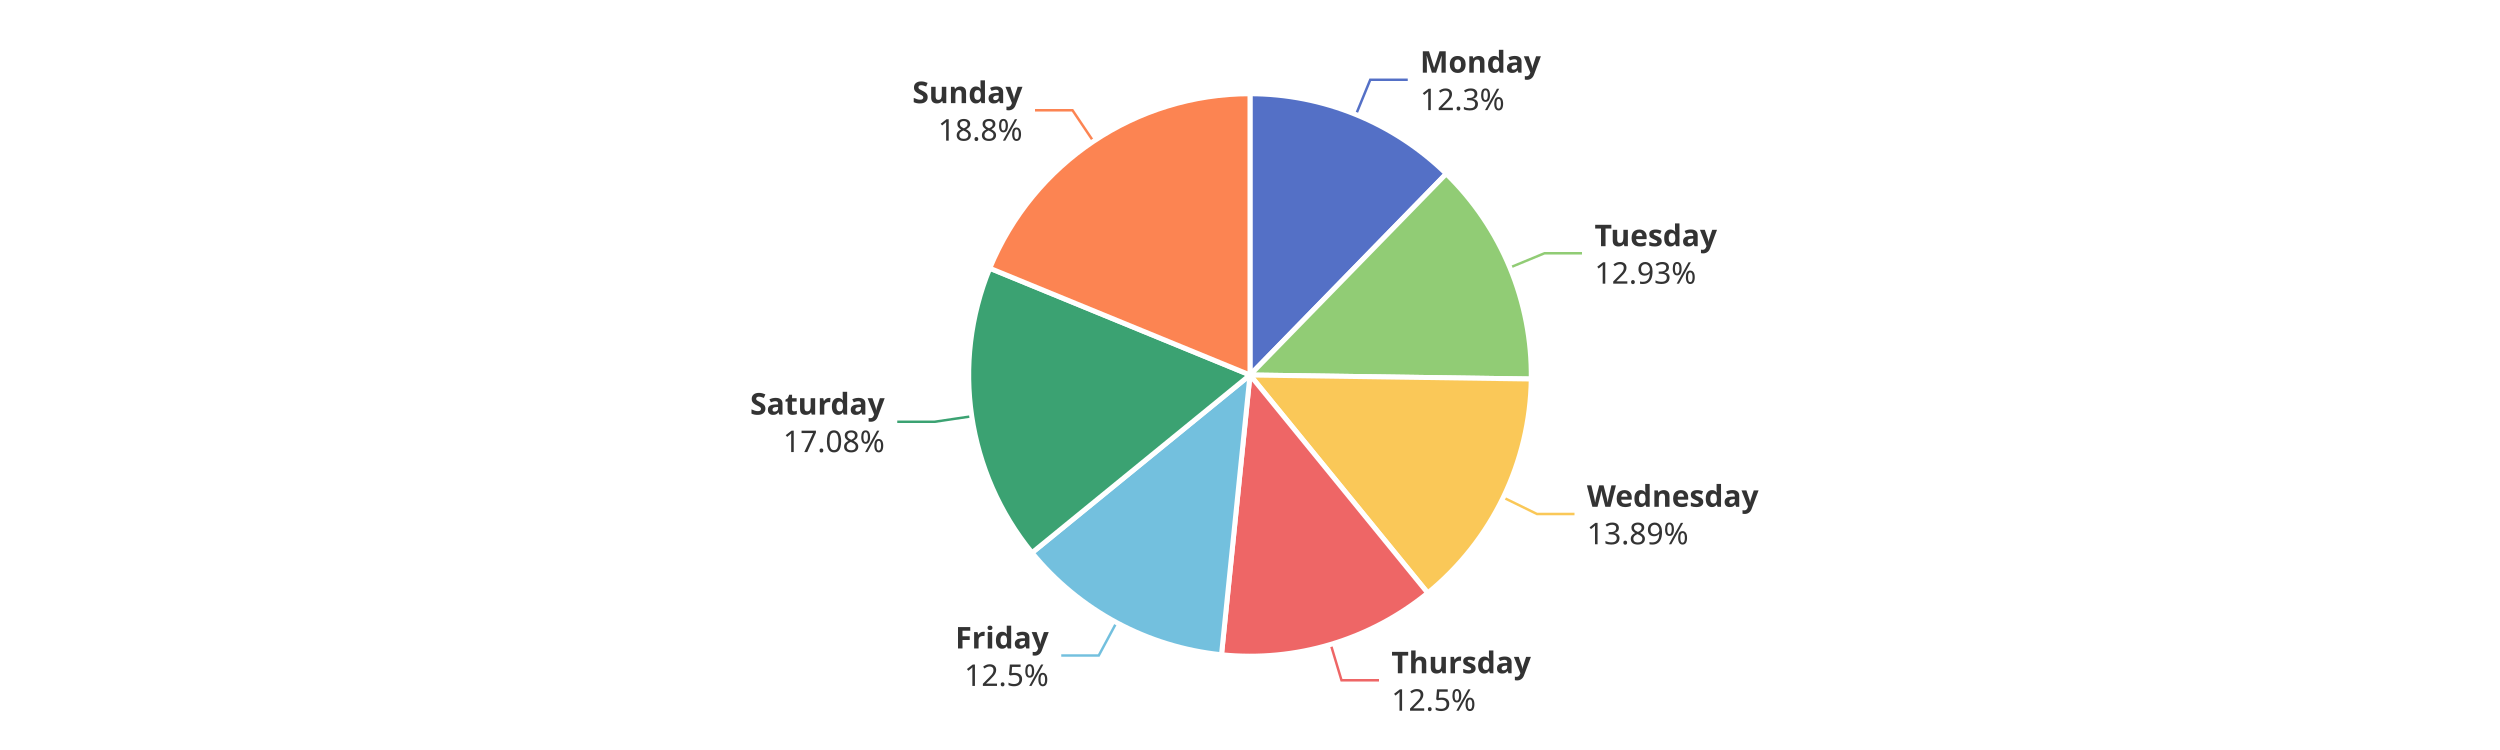
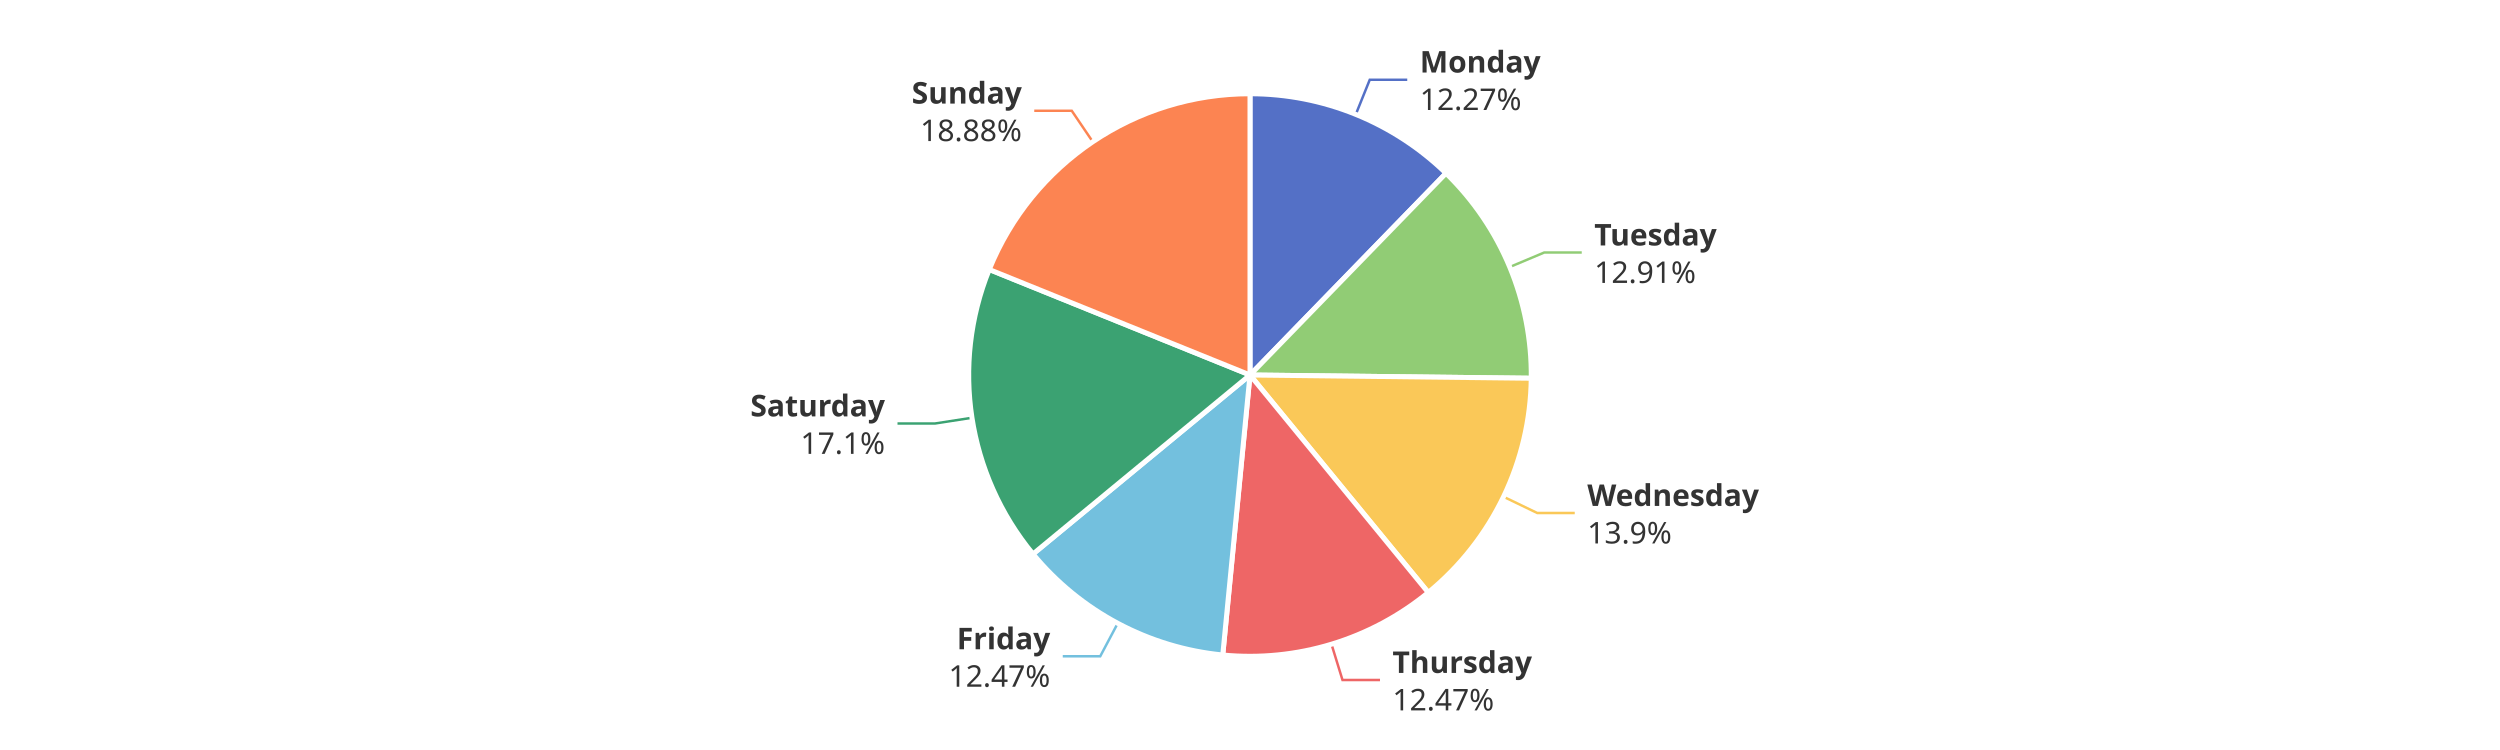
<svg xmlns="http://www.w3.org/2000/svg" width="1000" height="300" version="1.1" baseProfile="full" viewBox="0 0 1000 300">
  <rect width="1000" height="300" x="0" y="0" id="0" fill="#ffffff" />
-   <polyline points="542.4 45.8 548.1 31.9 563.1 31.9" fill="none" stroke="#5470c6" />
-   <polyline points="604 107 617.8 101.3 632.8 101.3" fill="none" stroke="#91cc75" />
-   <polyline points="601.3 199 614.8 205.6 629.8 205.6" fill="none" stroke="#fac858" />
-   <polyline points="532.3 257.8 536.6 272.1 551.6 272.1" fill="none" stroke="#ee6666" />
-   <polyline points="446.6 249 439.5 262.2 424.5 262.2" fill="none" stroke="#73c0de" />
-   <polyline points="388.7 166.5 373.9 168.7 358.9 168.7" fill="none" stroke="#3ba272" />
-   <polyline points="437.4 56.6 429 44.1 414 44.1" fill="none" stroke="#fc8452" />
-   <path d="M500 37.5A112.5 112.5 0 0 1 578.5 69.5L500 150Z" fill="#5470c6" stroke="#fff" stroke-width="2" stroke-linejoin="round" />
-   <path d="M578.5 69.5A112.5 112.5 0 0 1 612.5 151.6L500 150Z" fill="#91cc75" stroke="#fff" stroke-width="2" stroke-linejoin="round" />
-   <path d="M612.5 151.6A112.5 112.5 0 0 1 571.1 237.2L500 150Z" fill="#fac858" stroke="#fff" stroke-width="2" stroke-linejoin="round" />
-   <path d="M571.1 237.2A112.5 112.5 0 0 1 488.6 261.9L500 150Z" fill="#ee6666" stroke="#fff" stroke-width="2" stroke-linejoin="round" />
-   <path d="M488.6 261.9A112.5 112.5 0 0 1 412.8 221.1L500 150Z" fill="#73c0de" stroke="#fff" stroke-width="2" stroke-linejoin="round" />
-   <path d="M412.8 221.1A112.5 112.5 0 0 1 395.9 107.3L500 150Z" fill="#3ba272" stroke="#fff" stroke-width="2" stroke-linejoin="round" />
-   <path d="M395.9 107.3A112.5 112.5 0 0 1 500 37.5L500 150Z" fill="#fc8452" stroke="#fff" stroke-width="2" stroke-linejoin="round" />
-   <path d="M0 -15l42.8 0l0 30l-42.8 0Z" transform="translate(568.0511 31.9011)" fill="none" />
-   <text dominant-baseline="central" text-anchor="start" style="font-size:12px;font-family:sans-serif;font-weight:bold;" y="-7.5" transform="translate(568.0511 31.9011)" fill="#333" stroke="rgb(255,255,255)" stroke-width="2" paint-order="stroke" stroke-miterlimit="2">Monday</text>
-   <text dominant-baseline="central" text-anchor="start" style="font-size:12px;font-family:sans-serif;" y="7.5" transform="translate(568.0511 31.9011)" fill="#333" stroke="rgb(255,255,255)" stroke-width="2" paint-order="stroke" stroke-miterlimit="2">12.3%</text>
-   <path d="M0 -15l46.2 0l0 30l-46.2 0Z" transform="translate(637.8406 101.3189)" fill="none" />
-   <text dominant-baseline="central" text-anchor="start" style="font-size:12px;font-family:sans-serif;font-weight:bold;" y="-7.5" transform="translate(637.8406 101.3189)" fill="#333" stroke="rgb(255,255,255)" stroke-width="2" paint-order="stroke" stroke-miterlimit="2">Tuesday</text>
-   <text dominant-baseline="central" text-anchor="start" style="font-size:12px;font-family:sans-serif;" y="7.5" transform="translate(637.8406 101.3189)" fill="#333" stroke="rgb(255,255,255)" stroke-width="2" paint-order="stroke" stroke-miterlimit="2">12.93%</text>
-   <path d="M0 -15l63.6 0l0 30l-63.6 0Z" transform="translate(634.7616 205.5521)" fill="none" />
-   <text dominant-baseline="central" text-anchor="start" style="font-size:12px;font-family:sans-serif;font-weight:bold;" y="-7.5" transform="translate(634.7616 205.5521)" fill="#333" stroke="rgb(255,255,255)" stroke-width="2" paint-order="stroke" stroke-miterlimit="2">Wednesday</text>
-   <text dominant-baseline="central" text-anchor="start" style="font-size:12px;font-family:sans-serif;" y="7.5" transform="translate(634.7616 205.5521)" fill="#333" stroke="rgb(255,255,255)" stroke-width="2" paint-order="stroke" stroke-miterlimit="2">13.89%</text>
-   <path d="M0 -15l50.2 0l0 30l-50.2 0Z" transform="translate(556.5703 272.1428)" fill="none" />
-   <text dominant-baseline="central" text-anchor="start" style="font-size:12px;font-family:sans-serif;font-weight:bold;" y="-7.5" transform="translate(556.5703 272.1428)" fill="#333" stroke="rgb(255,255,255)" stroke-width="2" paint-order="stroke" stroke-miterlimit="2">Thursday</text>
-   <text dominant-baseline="central" text-anchor="start" style="font-size:12px;font-family:sans-serif;" y="7.5" transform="translate(556.5703 272.1428)" fill="#333" stroke="rgb(255,255,255)" stroke-width="2" paint-order="stroke" stroke-miterlimit="2">12.5%</text>
-   <path d="M-34.2 -15l34.2 0l0 30l-34.2 0Z" transform="translate(419.4911 262.2271)" fill="none" />
-   <text dominant-baseline="central" text-anchor="end" style="font-size:12px;font-family:sans-serif;font-weight:bold;" y="-7.5" transform="translate(419.4911 262.2271)" fill="#333" stroke="rgb(255,255,255)" stroke-width="2" paint-order="stroke" stroke-miterlimit="2">Friday</text>
-   <text dominant-baseline="central" text-anchor="end" style="font-size:12px;font-family:sans-serif;" y="7.5" transform="translate(419.4911 262.2271)" fill="#333" stroke="rgb(255,255,255)" stroke-width="2" paint-order="stroke" stroke-miterlimit="2">12.5%</text>
-   <path d="M-48.2 -15l48.2 0l0 30l-48.2 0Z" transform="translate(353.8756 168.6784)" fill="none" />
-   <text dominant-baseline="central" text-anchor="end" style="font-size:12px;font-family:sans-serif;font-weight:bold;" y="-7.5" transform="translate(353.8756 168.6784)" fill="#333" stroke="rgb(255,255,255)" stroke-width="2" paint-order="stroke" stroke-miterlimit="2">Saturday</text>
-   <text dominant-baseline="central" text-anchor="end" style="font-size:12px;font-family:sans-serif;" y="7.5" transform="translate(353.8756 168.6784)" fill="#333" stroke="rgb(255,255,255)" stroke-width="2" paint-order="stroke" stroke-miterlimit="2">17.08%</text>
-   <path d="M-40.9 -15l40.9 0l0 30l-40.9 0Z" transform="translate(408.9984 44.099)" fill="none" />
-   <text dominant-baseline="central" text-anchor="end" style="font-size:12px;font-family:sans-serif;font-weight:bold;" y="-7.5" transform="translate(408.9984 44.099)" fill="#333" stroke="rgb(255,255,255)" stroke-width="2" paint-order="stroke" stroke-miterlimit="2">Sunday</text>
-   <text dominant-baseline="central" text-anchor="end" style="font-size:12px;font-family:sans-serif;" y="7.5" transform="translate(408.9984 44.099)" fill="#333" stroke="rgb(255,255,255)" stroke-width="2" paint-order="stroke" stroke-miterlimit="2">18.8%</text>
+   <polyline points="542.3 45.8 547.9 31.9 562.9 31.9" fill="none" stroke="#5470c6" />
+   <polyline points="603.9 106.8 617.7 101 632.7 101" fill="none" stroke="#91cc75" />
+   <polyline points="601.4 198.7 614.9 205.2 629.9 205.2" fill="none" stroke="#fac858" />
+   <polyline points="532.6 257.7 537 272 552 272" fill="none" stroke="#ee6666" />
+   <polyline points="447.1 249.3 440.1 262.5 425.1 262.5" fill="none" stroke="#73c0de" />
+   <polyline points="388.8 167.1 374 169.4 359 169.4" fill="none" stroke="#3ba272" />
+   <polyline points="437.1 56.7 428.7 44.3 413.7 44.3" fill="none" stroke="#fc8452" />
+   <path d="M500 37.5A112.5 112.5 0 0 1 578.4 69.3L500 150Z" fill="#5470c6" stroke="#fff" stroke-width="2" stroke-linejoin="round" />
+   <path d="M578.4 69.3A112.5 112.5 0 0 1 612.5 151.3L500 150Z" fill="#91cc75" stroke="#fff" stroke-width="2" stroke-linejoin="round" />
+   <path d="M612.5 151.3A112.5 112.5 0 0 1 571.3 237L500 150Z" fill="#fac858" stroke="#fff" stroke-width="2" stroke-linejoin="round" />
+   <path d="M571.3 237A112.5 112.5 0 0 1 489.1 262L500 150Z" fill="#ee6666" stroke="#fff" stroke-width="2" stroke-linejoin="round" />
+   <path d="M489.1 262A112.5 112.5 0 0 1 413.2 221.6L500 150Z" fill="#73c0de" stroke="#fff" stroke-width="2" stroke-linejoin="round" />
+   <path d="M413.2 221.6A112.5 112.5 0 0 1 395.7 107.8L500 150Z" fill="#3ba272" stroke="#fff" stroke-width="2" stroke-linejoin="round" />
+   <path d="M395.7 107.8A112.5 112.5 0 0 1 500 37.5L500 150Z" fill="#fc8452" stroke="#fff" stroke-width="2" stroke-linejoin="round" />
+   <path d="M0 -15l42.8 0l0 30l-42.8 0Z" transform="translate(567.9397 31.8559)" fill="none" />
+   <text dominant-baseline="central" text-anchor="start" style="font-size:12px;font-family:sans-serif;font-weight:bold;" y="-7.5" transform="translate(567.9397 31.8559)" fill="#333" stroke="rgb(255,255,255)" stroke-width="2" paint-order="stroke" stroke-miterlimit="2">Monday</text>
+   <text dominant-baseline="central" text-anchor="start" style="font-size:12px;font-family:sans-serif;" y="7.5" transform="translate(567.9397 31.8559)" fill="#333" stroke="rgb(255,255,255)" stroke-width="2" paint-order="stroke" stroke-miterlimit="2">12.27%</text>
+   <path d="M0 -15l46.2 0l0 30l-46.2 0Z" transform="translate(637.7179 101.0229)" fill="none" />
+   <text dominant-baseline="central" text-anchor="start" style="font-size:12px;font-family:sans-serif;font-weight:bold;" y="-7.5" transform="translate(637.7179 101.0229)" fill="#333" stroke="rgb(255,255,255)" stroke-width="2" paint-order="stroke" stroke-miterlimit="2">Tuesday</text>
+   <text dominant-baseline="central" text-anchor="start" style="font-size:12px;font-family:sans-serif;" y="7.5" transform="translate(637.7179 101.0229)" fill="#333" stroke="rgb(255,255,255)" stroke-width="2" paint-order="stroke" stroke-miterlimit="2">12.91%</text>
+   <path d="M0 -15l63.6 0l0 30l-63.6 0Z" transform="translate(634.9182 205.2274)" fill="none" />
+   <text dominant-baseline="central" text-anchor="start" style="font-size:12px;font-family:sans-serif;font-weight:bold;" y="-7.5" transform="translate(634.9182 205.2274)" fill="#333" stroke="rgb(255,255,255)" stroke-width="2" paint-order="stroke" stroke-miterlimit="2">Wednesday</text>
+   <text dominant-baseline="central" text-anchor="start" style="font-size:12px;font-family:sans-serif;" y="7.5" transform="translate(634.9182 205.2274)" fill="#333" stroke="rgb(255,255,255)" stroke-width="2" paint-order="stroke" stroke-miterlimit="2">13.9%</text>
+   <path d="M0 -15l50.2 0l0 30l-50.2 0Z" transform="translate(556.9921 272.0157)" fill="none" />
+   <text dominant-baseline="central" text-anchor="start" style="font-size:12px;font-family:sans-serif;font-weight:bold;" y="-7.5" transform="translate(556.9921 272.0157)" fill="#333" stroke="rgb(255,255,255)" stroke-width="2" paint-order="stroke" stroke-miterlimit="2">Thursday</text>
+   <text dominant-baseline="central" text-anchor="start" style="font-size:12px;font-family:sans-serif;" y="7.5" transform="translate(556.9921 272.0157)" fill="#333" stroke="rgb(255,255,255)" stroke-width="2" paint-order="stroke" stroke-miterlimit="2">12.47%</text>
+   <path d="M-40.9 -15l40.9 0l0 30l-40.9 0Z" transform="translate(420.0913 262.5486)" fill="none" />
+   <text dominant-baseline="central" text-anchor="end" style="font-size:12px;font-family:sans-serif;font-weight:bold;" y="-7.5" transform="translate(420.0913 262.5486)" fill="#333" stroke="rgb(255,255,255)" stroke-width="2" paint-order="stroke" stroke-miterlimit="2">Friday</text>
+   <text dominant-baseline="central" text-anchor="end" style="font-size:12px;font-family:sans-serif;" y="7.5" transform="translate(420.0913 262.5486)" fill="#333" stroke="rgb(255,255,255)" stroke-width="2" paint-order="stroke" stroke-miterlimit="2">12.47%</text>
+   <path d="M-48.2 -15l48.2 0l0 30l-48.2 0Z" transform="translate(353.9832 169.3913)" fill="none" />
+   <text dominant-baseline="central" text-anchor="end" style="font-size:12px;font-family:sans-serif;font-weight:bold;" y="-7.5" transform="translate(353.9832 169.3913)" fill="#333" stroke="rgb(255,255,255)" stroke-width="2" paint-order="stroke" stroke-miterlimit="2">Saturday</text>
+   <text dominant-baseline="central" text-anchor="end" style="font-size:12px;font-family:sans-serif;" y="7.5" transform="translate(353.9832 169.3913)" fill="#333" stroke="rgb(255,255,255)" stroke-width="2" paint-order="stroke" stroke-miterlimit="2">17.1%</text>
+   <path d="M-40.9 -15l40.9 0l0 30l-40.9 0Z" transform="translate(408.7324 44.2778)" fill="none" />
+   <text dominant-baseline="central" text-anchor="end" style="font-size:12px;font-family:sans-serif;font-weight:bold;" y="-7.5" transform="translate(408.7324 44.2778)" fill="#333" stroke="rgb(255,255,255)" stroke-width="2" paint-order="stroke" stroke-miterlimit="2">Sunday</text>
+   <text dominant-baseline="central" text-anchor="end" style="font-size:12px;font-family:sans-serif;" y="7.5" transform="translate(408.7324 44.2778)" fill="#333" stroke="rgb(255,255,255)" stroke-width="2" paint-order="stroke" stroke-miterlimit="2">18.88%</text>
</svg>
